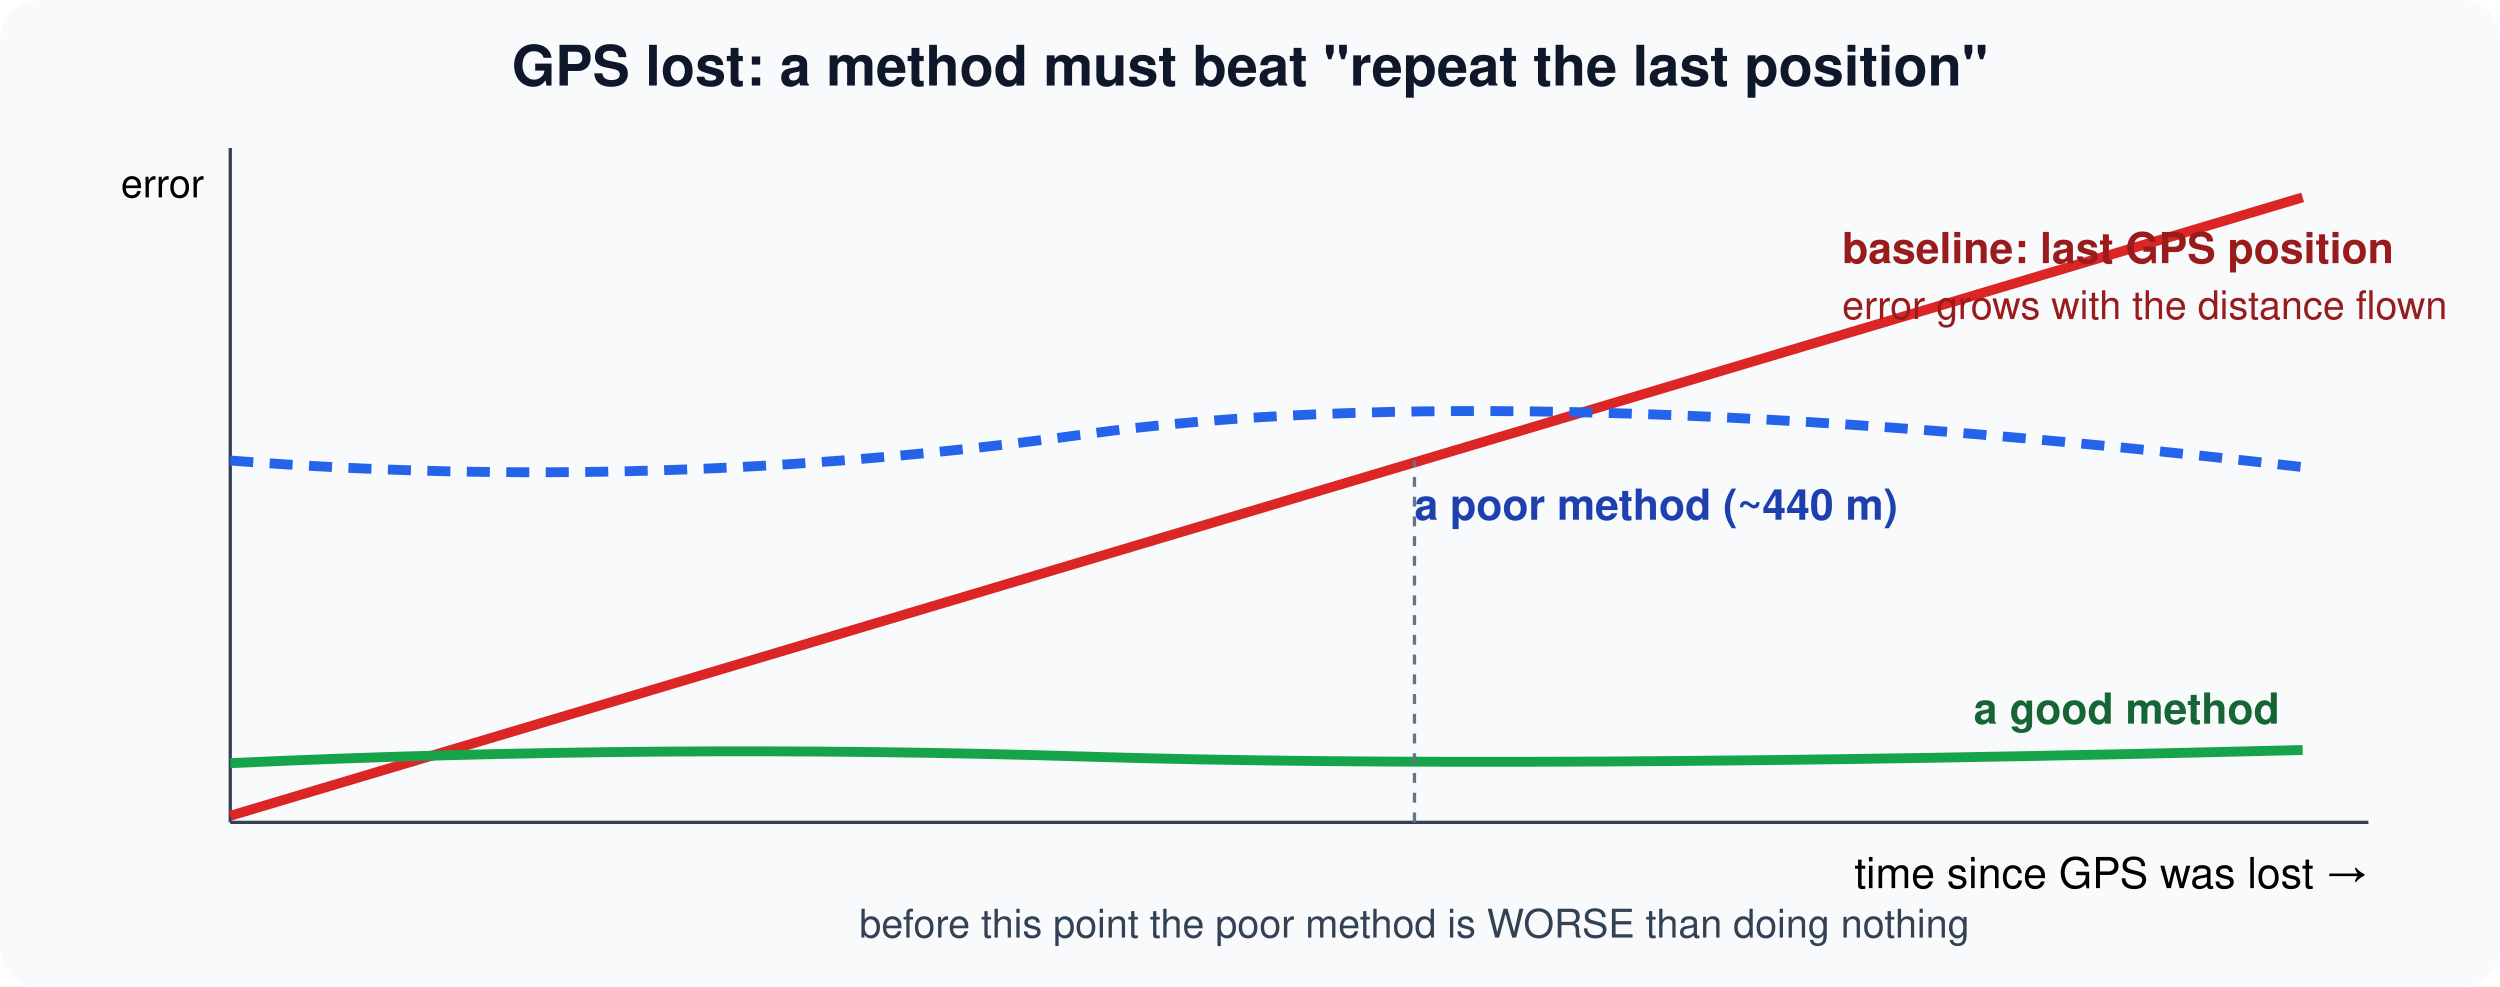
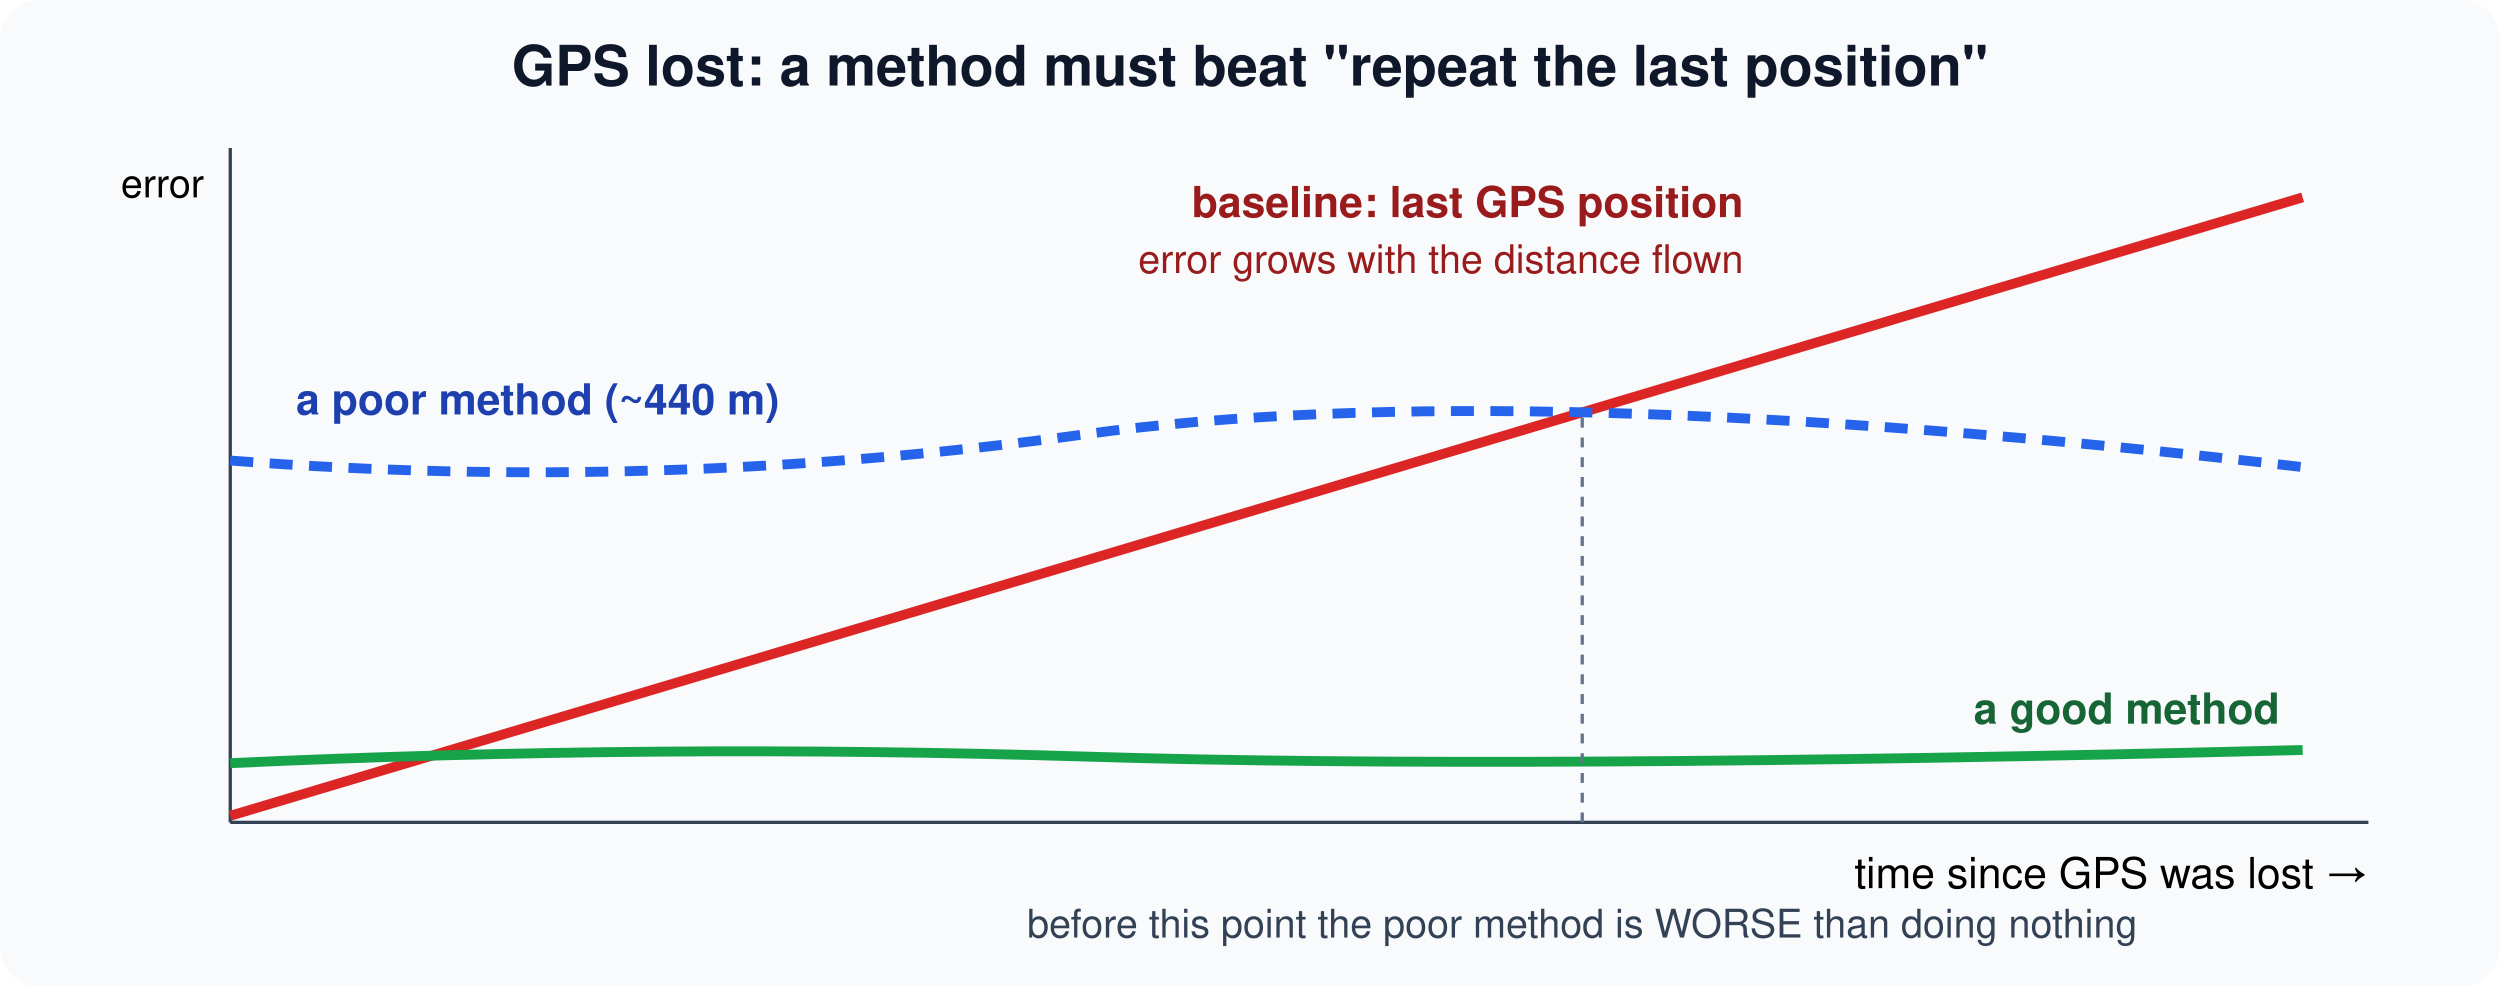
<svg xmlns="http://www.w3.org/2000/svg" viewBox="0 0 760 300" font-family="Helvetica, Arial, sans-serif" font-size="13">
  <rect width="760" height="300" rx="12" fill="#f8fafc" />
  <text x="380" y="26" text-anchor="middle" font-size="17" font-weight="bold" fill="#0f172a">GPS lost: a method must beat "repeat the last position"</text>
  <line x1="70" y1="250" x2="720" y2="250" stroke="#334155" />
  <line x1="70" y1="250" x2="70" y2="45" stroke="#334155" />
  <text x="720" y="270" text-anchor="end">time since GPS was lost →</text>
  <text x="62" y="60" text-anchor="end" font-size="12">error</text>
  <path d="M70 248 L700 60" stroke="#dc2626" stroke-width="3" />
-   <text x="560" y="80" fill="#991b1b" font-weight="bold">baseline: last GPS position</text>
-   <text x="560" y="97" fill="#991b1b" font-size="12">error grows with the distance flown</text>
+   <text x="530" y="66" text-anchor="end" fill="#991b1b" font-weight="bold">baseline: last GPS position</text>
+   <text x="530" y="83" text-anchor="end" fill="#991b1b" font-size="12">error grows with the distance flown</text>
  <path d="M70 232 Q200 226 330 230 T700 228" stroke="#16a34a" stroke-width="3" fill="none" />
  <text x="600" y="220" fill="#166534" font-weight="bold">a good method</text>
  <path d="M70 140 Q200 150 330 132 T700 142" stroke="#2563eb" stroke-width="3" fill="none" stroke-dasharray="7 5" />
-   <text x="430" y="158" fill="#1e40af" font-weight="bold">a poor method (~440 m)</text>
-   <line x1="430" y1="250" x2="430" y2="140" stroke="#64748b" stroke-dasharray="3 3" />
-   <text x="430" y="285" text-anchor="middle" font-size="12" fill="#334155">before this point the poor method is WORSE than doing nothing</text>
+   <text x="90" y="126" fill="#1e40af" font-weight="bold">a poor method (~440 m)</text>
+   <line x1="481" y1="250" x2="481" y2="125" stroke="#64748b" stroke-dasharray="3 3" />
+   <text x="481" y="285" text-anchor="middle" font-size="12" fill="#334155">before this point the poor method is WORSE than doing nothing</text>
</svg>
